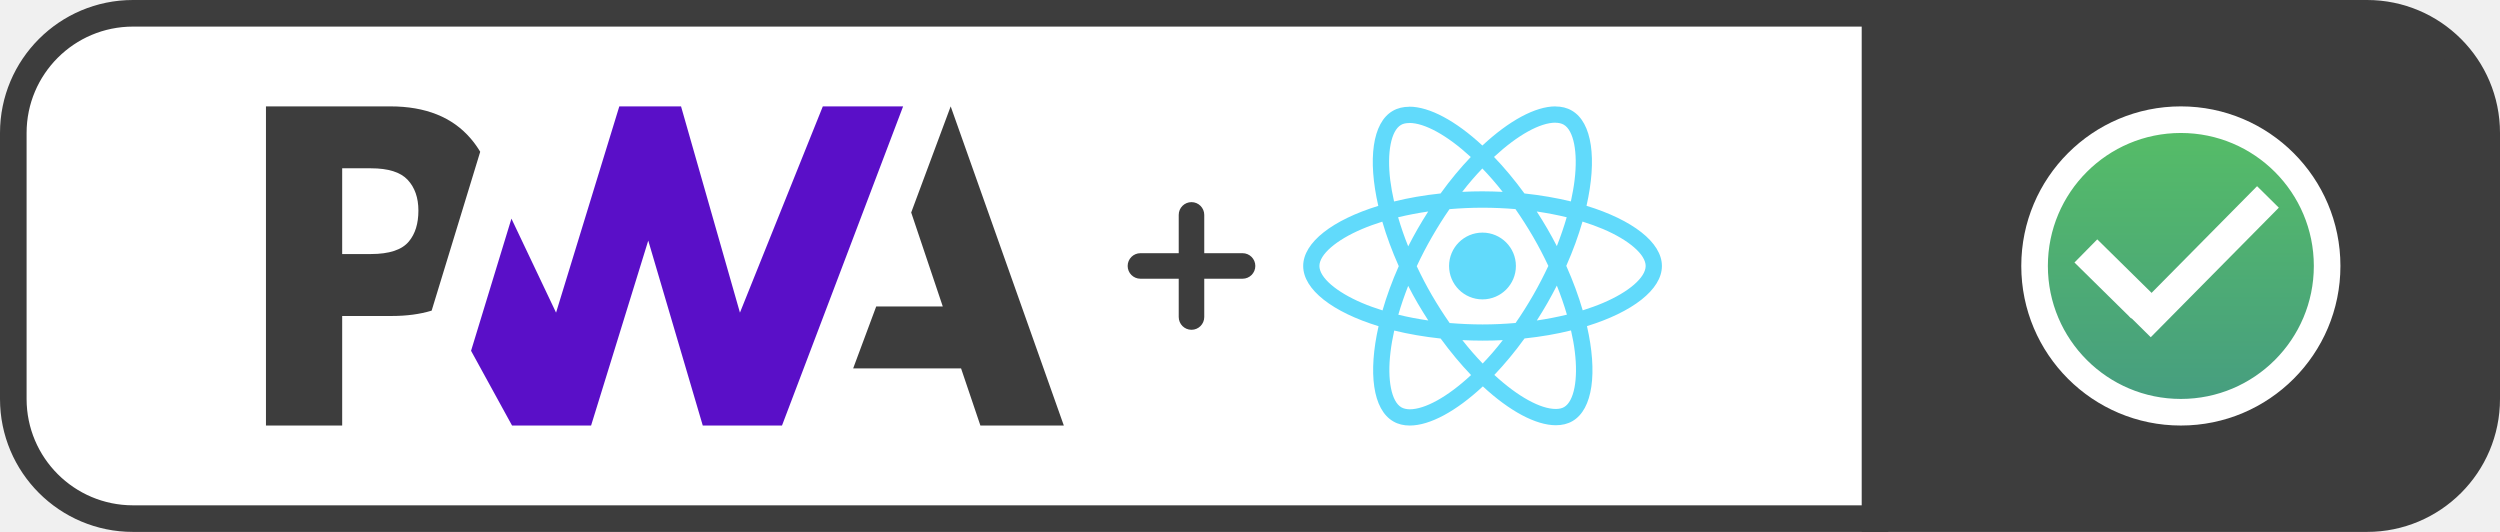
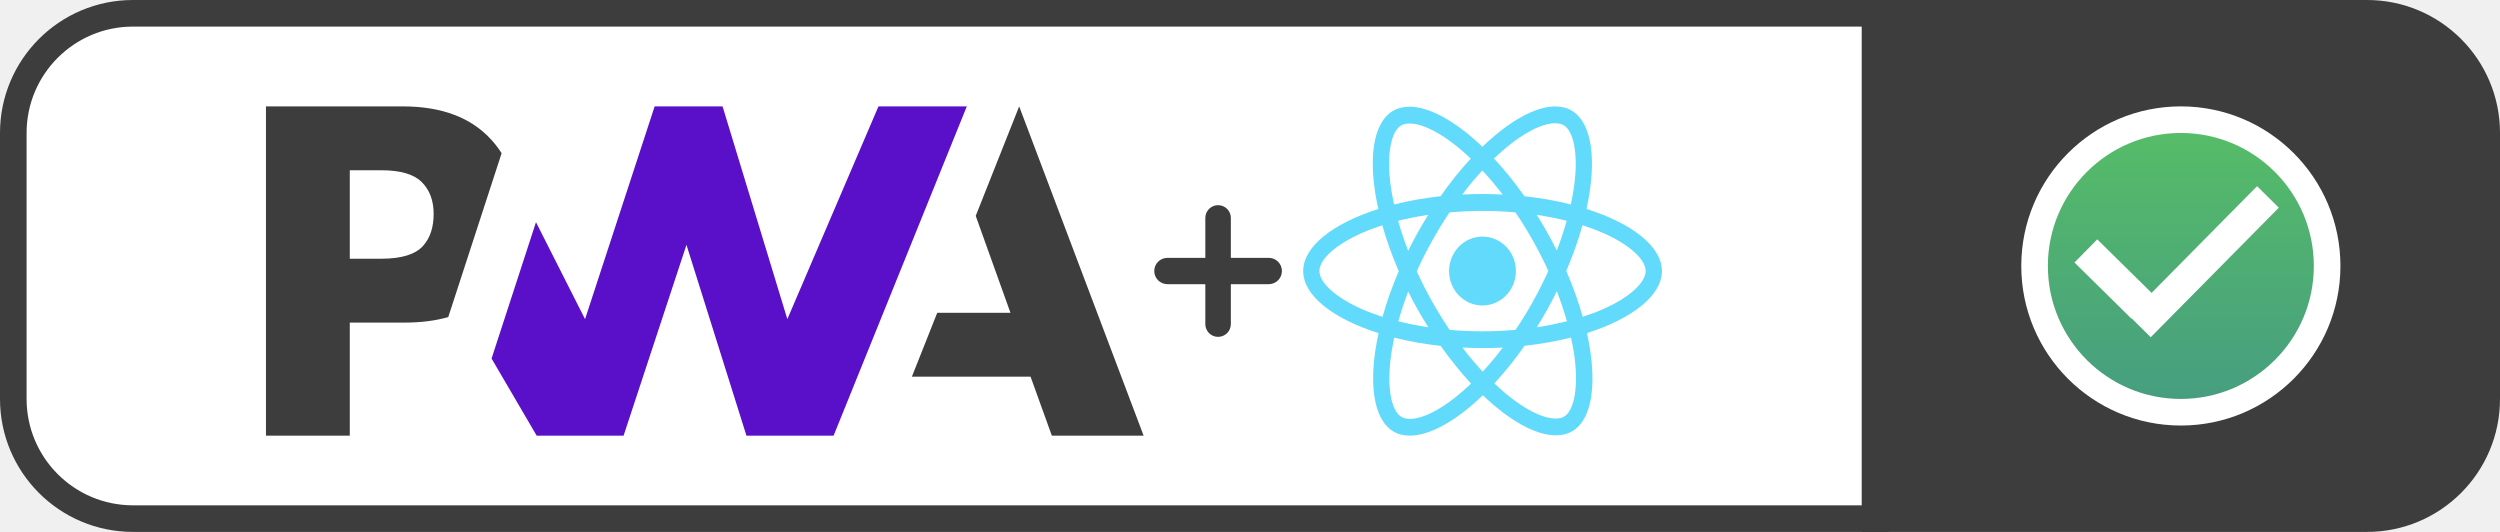
<svg xmlns="http://www.w3.org/2000/svg" width="94" height="20" viewBox="0 0 94 20" fill="none">
  <path d="M70.5 0.5H89C91.485 0.5 93.5 2.515 93.5 5V15C93.5 17.485 91.485 19.5 89 19.5H70.5V0.5Z" fill="#3D3D3D" stroke="#3D3D3D" />
  <circle cx="82" cy="10" r="5.5" fill="url(#paint0_linear)" stroke="white" />
  <rect x="80.05" y="11.871" width="6.85" height="1.15" transform="rotate(-45.3263 80.0502 11.8712)" fill="white" />
  <rect x="78.857" y="9" width="3" height="1.222" transform="rotate(44.5671 78.8572 9.00003)" fill="white" />
-   <path d="M5 0.5H70.5V19.5H5C2.515 19.5 0.5 17.485 0.5 15V5C0.5 2.515 2.515 0.5 5 0.5Z" fill="white" stroke="#3D3D3D" />
-   <path d="M32.079 13.851L32.946 11.522H35.448L34.261 7.99L35.746 4L40 16H36.863L36.136 13.851H32.079Z" fill="#3D3D3D" />
-   <path d="M29.403 16L33.957 4L30.938 4L27.822 11.755L25.607 4H23.286L20.908 11.755L19.23 8.221L17.712 13.19L19.253 16H22.225L24.374 9.046L26.424 16H29.403Z" fill="#5A0FC8" />
-   <path d="M12.866 11.881H14.726C15.289 11.881 15.791 11.814 16.23 11.68L16.711 10.106L18.056 5.707C17.953 5.534 17.836 5.371 17.705 5.217C17.015 4.406 16.005 4 14.675 4H10V16H12.866V11.881ZM15.328 6.761C15.597 7.049 15.732 7.435 15.732 7.918C15.732 8.405 15.613 8.791 15.376 9.076C15.116 9.394 14.638 9.552 13.941 9.552H12.866V6.328H13.948C14.598 6.328 15.058 6.472 15.328 6.761Z" fill="#3D3D3D" />
-   <rect x="44.32" y="7.6" width="0.96" height="4.8" rx="0.48" fill="#3D3D3D" />
-   <rect x="42.4" y="9.52" width="4.8" height="0.96" rx="0.48" fill="#3D3D3D" />
-   <path d="M62.488 10.001C62.488 9.109 61.369 8.263 59.653 7.738C60.049 5.991 59.873 4.602 59.098 4.157C58.919 4.052 58.71 4.003 58.482 4.003V4.615C58.608 4.615 58.71 4.64 58.795 4.687C59.169 4.901 59.332 5.717 59.205 6.766C59.175 7.024 59.125 7.296 59.065 7.573C58.526 7.442 57.938 7.34 57.319 7.274C56.948 6.766 56.563 6.304 56.175 5.901C57.072 5.068 57.913 4.612 58.485 4.612V4C57.729 4 56.739 4.538 55.738 5.472C54.738 4.544 53.748 4.011 52.992 4.011V4.623C53.561 4.623 54.405 5.077 55.301 5.903C54.916 6.307 54.531 6.766 54.166 7.274C53.544 7.34 52.956 7.442 52.417 7.576C52.354 7.301 52.307 7.035 52.274 6.78C52.145 5.73 52.305 4.915 52.676 4.698C52.758 4.648 52.865 4.626 52.992 4.626V4.014C52.761 4.014 52.552 4.063 52.37 4.168C51.598 4.612 51.425 6 51.824 7.741C50.113 8.268 49 9.111 49 10.001C49 10.894 50.119 11.74 51.834 12.265C51.439 14.011 51.614 15.401 52.39 15.846C52.569 15.951 52.777 16 53.008 16C53.764 16 54.754 15.462 55.755 14.528C56.756 15.456 57.745 15.989 58.501 15.989C58.732 15.989 58.941 15.94 59.123 15.835C59.895 15.39 60.068 14.003 59.67 12.262C61.374 11.737 62.488 10.891 62.488 10.001ZM58.908 8.169C58.806 8.524 58.68 8.889 58.537 9.254C58.424 9.035 58.306 8.815 58.177 8.595C58.05 8.375 57.916 8.161 57.781 7.952C58.171 8.01 58.548 8.081 58.908 8.169ZM57.649 11.095C57.435 11.465 57.215 11.817 56.986 12.144C56.577 12.179 56.162 12.199 55.744 12.199C55.329 12.199 54.914 12.179 54.507 12.146C54.279 11.82 54.056 11.471 53.841 11.103C53.632 10.743 53.443 10.378 53.27 10.01C53.44 9.642 53.632 9.274 53.839 8.914C54.053 8.543 54.273 8.191 54.501 7.864C54.911 7.829 55.326 7.81 55.744 7.81C56.159 7.81 56.574 7.829 56.981 7.862C57.209 8.189 57.432 8.537 57.646 8.905C57.855 9.265 58.045 9.631 58.218 9.999C58.045 10.367 57.855 10.735 57.649 11.095ZM58.537 10.738C58.685 11.105 58.812 11.474 58.916 11.831C58.556 11.918 58.177 11.993 57.784 12.05C57.919 11.839 58.053 11.622 58.18 11.399C58.306 11.18 58.424 10.957 58.537 10.738ZM55.749 13.668C55.494 13.404 55.238 13.111 54.985 12.789C55.233 12.8 55.485 12.808 55.741 12.808C55.999 12.808 56.255 12.803 56.505 12.789C56.258 13.111 56.002 13.404 55.749 13.668ZM53.704 12.05C53.313 11.993 52.937 11.921 52.577 11.833C52.678 11.479 52.805 11.114 52.948 10.748C53.061 10.968 53.179 11.188 53.308 11.408C53.437 11.627 53.569 11.842 53.704 12.05ZM55.736 6.335C55.991 6.598 56.247 6.892 56.5 7.214C56.252 7.203 55.999 7.194 55.744 7.194C55.485 7.194 55.23 7.2 54.98 7.214C55.227 6.892 55.483 6.598 55.736 6.335ZM53.701 7.952C53.566 8.164 53.432 8.381 53.305 8.603C53.179 8.823 53.061 9.043 52.948 9.263C52.799 8.894 52.673 8.526 52.569 8.169C52.929 8.084 53.308 8.01 53.701 7.952ZM51.213 11.391C50.24 10.976 49.61 10.433 49.61 10.001C49.61 9.57 50.24 9.024 51.213 8.612C51.45 8.51 51.708 8.419 51.975 8.334C52.131 8.873 52.338 9.433 52.593 10.007C52.34 10.578 52.137 11.136 51.983 11.671C51.711 11.586 51.452 11.493 51.213 11.391ZM52.692 15.316C52.318 15.102 52.156 14.286 52.283 13.237C52.313 12.979 52.362 12.707 52.423 12.429C52.962 12.561 53.55 12.663 54.169 12.729C54.54 13.237 54.925 13.698 55.312 14.102C54.416 14.934 53.575 15.39 53.003 15.39C52.879 15.387 52.775 15.363 52.692 15.316ZM59.213 13.223C59.343 14.272 59.183 15.088 58.812 15.305C58.73 15.354 58.622 15.377 58.496 15.377C57.927 15.377 57.083 14.923 56.187 14.097C56.571 13.693 56.956 13.234 57.322 12.726C57.943 12.66 58.532 12.559 59.07 12.424C59.134 12.701 59.183 12.968 59.213 13.223ZM60.272 11.391C60.035 11.493 59.777 11.583 59.51 11.669C59.354 11.13 59.147 10.57 58.892 9.996C59.145 9.425 59.348 8.867 59.502 8.331C59.774 8.417 60.033 8.51 60.275 8.612C61.248 9.026 61.877 9.57 61.877 10.001C61.875 10.433 61.245 10.979 60.272 11.391Z" fill="#61DAFB" />
-   <path d="M55.741 11.257C56.435 11.257 56.998 10.695 56.998 10.001C56.998 9.308 56.435 8.746 55.741 8.746C55.047 8.746 54.485 9.308 54.485 10.001C54.485 10.695 55.047 11.257 55.741 11.257Z" fill="#61DAFB" />
+   <path d="M0.5 5C0.5 2.515 2.515 0.5 5 0.5H70.5V19.5H5C2.515 19.5 0.5 17.485 0.5 15V5Z" fill="white" stroke="#3D3D3D" />
+   <path d="M34.287 14.163L35.24 11.761H37.993L36.687 8.117L38.321 4L43 16.38H39.549L38.749 14.163H34.287Z" fill="#3D3D3D" />
+   <path d="M31.343 16.38L36.352 4L33.031 4L29.604 12L27.168 4H24.615L21.998 12L20.153 8.355L18.483 13.481L20.179 16.38H23.447L25.811 9.206L28.066 16.38H31.343Z" fill="#5A0FC8" />
+   <path d="M13.152 12.13H15.198C15.818 12.13 16.37 12.061 16.854 11.923L17.383 10.299L18.861 5.761C18.748 5.583 18.62 5.414 18.475 5.256C17.716 4.419 16.605 4 15.143 4H10V16.38H13.152V12.13ZM15.86 6.848C16.157 7.146 16.305 7.543 16.305 8.042C16.305 8.544 16.175 8.943 15.914 9.237C15.628 9.564 15.102 9.728 14.335 9.728H13.152V6.402H14.343C15.058 6.402 15.564 6.551 15.86 6.848Z" fill="#3D3D3D" />
+   <rect x="45.32" y="7.714" width="0.96" height="4.952" rx="0.48" fill="#3D3D3D" />
+   <rect x="43.4" y="9.695" width="4.8" height="0.99" rx="0.495" fill="#3D3D3D" />
+   <path d="M62.488 10.191C62.488 9.271 61.369 8.398 59.653 7.857C60.049 6.054 59.873 4.621 59.098 4.162C58.919 4.054 58.71 4.003 58.482 4.003V4.635C58.608 4.635 58.71 4.66 58.795 4.708C59.169 4.929 59.332 5.771 59.205 6.853C59.175 7.12 59.125 7.4 59.065 7.687C58.526 7.551 57.938 7.446 57.319 7.378C56.948 6.853 56.563 6.377 56.175 5.961C57.072 5.102 57.913 4.632 58.485 4.632V4C57.729 4 56.739 4.555 55.738 5.519C54.738 4.561 53.748 4.011 52.992 4.011V4.643C53.561 4.643 54.405 5.111 55.301 5.964C54.916 6.38 54.531 6.853 54.166 7.378C53.544 7.446 52.956 7.551 52.417 7.689C52.354 7.406 52.307 7.131 52.274 6.868C52.145 5.785 52.305 4.944 52.676 4.72C52.758 4.669 52.865 4.646 52.992 4.646V4.014C52.761 4.014 52.552 4.065 52.37 4.173C51.598 4.632 51.425 6.063 51.824 7.859C50.113 8.403 49 9.273 49 10.191C49 11.112 50.119 11.985 51.834 12.526C51.439 14.329 51.614 15.762 52.39 16.221C52.569 16.329 52.777 16.38 53.008 16.38C53.764 16.38 54.754 15.825 55.755 14.861C56.756 15.819 57.745 16.369 58.501 16.369C58.732 16.369 58.941 16.318 59.123 16.21C59.895 15.751 60.068 14.32 59.67 12.524C61.374 11.982 62.488 11.11 62.488 10.191ZM58.908 8.301C58.806 8.667 58.68 9.044 58.537 9.421C58.424 9.194 58.306 8.967 58.177 8.741C58.05 8.514 57.916 8.293 57.781 8.078C58.171 8.137 58.548 8.211 58.908 8.301ZM57.649 11.319C57.435 11.702 57.215 12.064 56.986 12.402C56.577 12.438 56.162 12.458 55.744 12.458C55.329 12.458 54.914 12.438 54.507 12.405C54.279 12.067 54.056 11.707 53.841 11.328C53.632 10.957 53.443 10.58 53.27 10.2C53.44 9.82 53.632 9.441 53.839 9.069C54.053 8.687 54.273 8.324 54.501 7.987C54.911 7.95 55.326 7.93 55.744 7.93C56.159 7.93 56.574 7.95 56.981 7.984C57.209 8.321 57.432 8.681 57.646 9.061C57.855 9.432 58.045 9.809 58.218 10.189C58.045 10.568 57.855 10.948 57.649 11.319ZM58.537 10.951C58.685 11.331 58.812 11.71 58.916 12.079C58.556 12.169 58.177 12.246 57.784 12.305C57.919 12.087 58.053 11.863 58.18 11.634C58.306 11.407 58.424 11.178 58.537 10.951ZM55.749 13.974C55.494 13.702 55.238 13.399 54.985 13.068C55.233 13.079 55.485 13.087 55.741 13.087C55.999 13.087 56.255 13.082 56.505 13.068C56.258 13.399 56.002 13.702 55.749 13.974ZM53.704 12.305C53.313 12.246 52.937 12.172 52.577 12.081C52.678 11.716 52.805 11.339 52.948 10.962C53.061 11.189 53.179 11.415 53.308 11.642C53.437 11.869 53.569 12.09 53.704 12.305ZM55.736 6.409C55.991 6.681 56.247 6.984 56.5 7.315C56.252 7.304 55.999 7.295 55.744 7.295C55.485 7.295 55.23 7.301 54.98 7.315C55.227 6.984 55.483 6.681 55.736 6.409ZM53.701 8.078C53.566 8.296 53.432 8.52 53.305 8.749C53.179 8.976 53.061 9.202 52.948 9.429C52.799 9.049 52.673 8.67 52.569 8.301C52.929 8.214 53.308 8.137 53.701 8.078ZM51.213 11.625C50.24 11.197 49.61 10.636 49.61 10.191C49.61 9.747 50.24 9.183 51.213 8.758C51.45 8.653 51.708 8.559 51.975 8.471C52.131 9.027 52.338 9.605 52.593 10.197C52.34 10.787 52.137 11.362 51.983 11.914C51.711 11.826 51.452 11.73 51.213 11.625ZM52.692 15.674C52.318 15.453 52.156 14.612 52.283 13.529C52.313 13.263 52.362 12.982 52.423 12.696C52.962 12.832 53.55 12.937 54.169 13.005C54.54 13.529 54.925 14.005 55.312 14.422C54.416 15.281 53.575 15.751 53.003 15.751C52.879 15.748 52.775 15.723 52.692 15.674ZM59.213 13.515C59.343 14.598 59.183 15.439 58.812 15.663C58.73 15.714 58.622 15.737 58.496 15.737C57.927 15.737 57.083 15.269 56.187 14.416C56.571 14 56.956 13.527 57.322 13.002C57.943 12.934 58.532 12.829 59.07 12.691C59.134 12.977 59.183 13.252 59.213 13.515ZM60.272 11.625C60.035 11.73 59.777 11.824 59.51 11.911C59.354 11.356 59.147 10.778 58.892 10.186C59.145 9.596 59.348 9.021 59.502 8.469C59.774 8.556 60.033 8.653 60.275 8.758C61.248 9.185 61.877 9.747 61.877 10.191C61.875 10.636 61.245 11.2 60.272 11.625Z" fill="#61DAFB" />
+   <path d="M55.741 11.486C56.435 11.486 56.998 10.907 56.998 10.191C56.998 9.476 56.435 8.896 55.741 8.896C55.047 8.896 54.485 9.476 54.485 10.191C54.485 10.907 55.047 11.486 55.741 11.486Z" fill="#61DAFB" />
  <defs>
    <linearGradient id="paint0_linear" x1="82" y1="4" x2="82" y2="16" gradientUnits="userSpaceOnUse">
      <stop stop-color="#57BF65" />
      <stop offset="1" stop-color="#459B82" />
    </linearGradient>
  </defs>
</svg>
